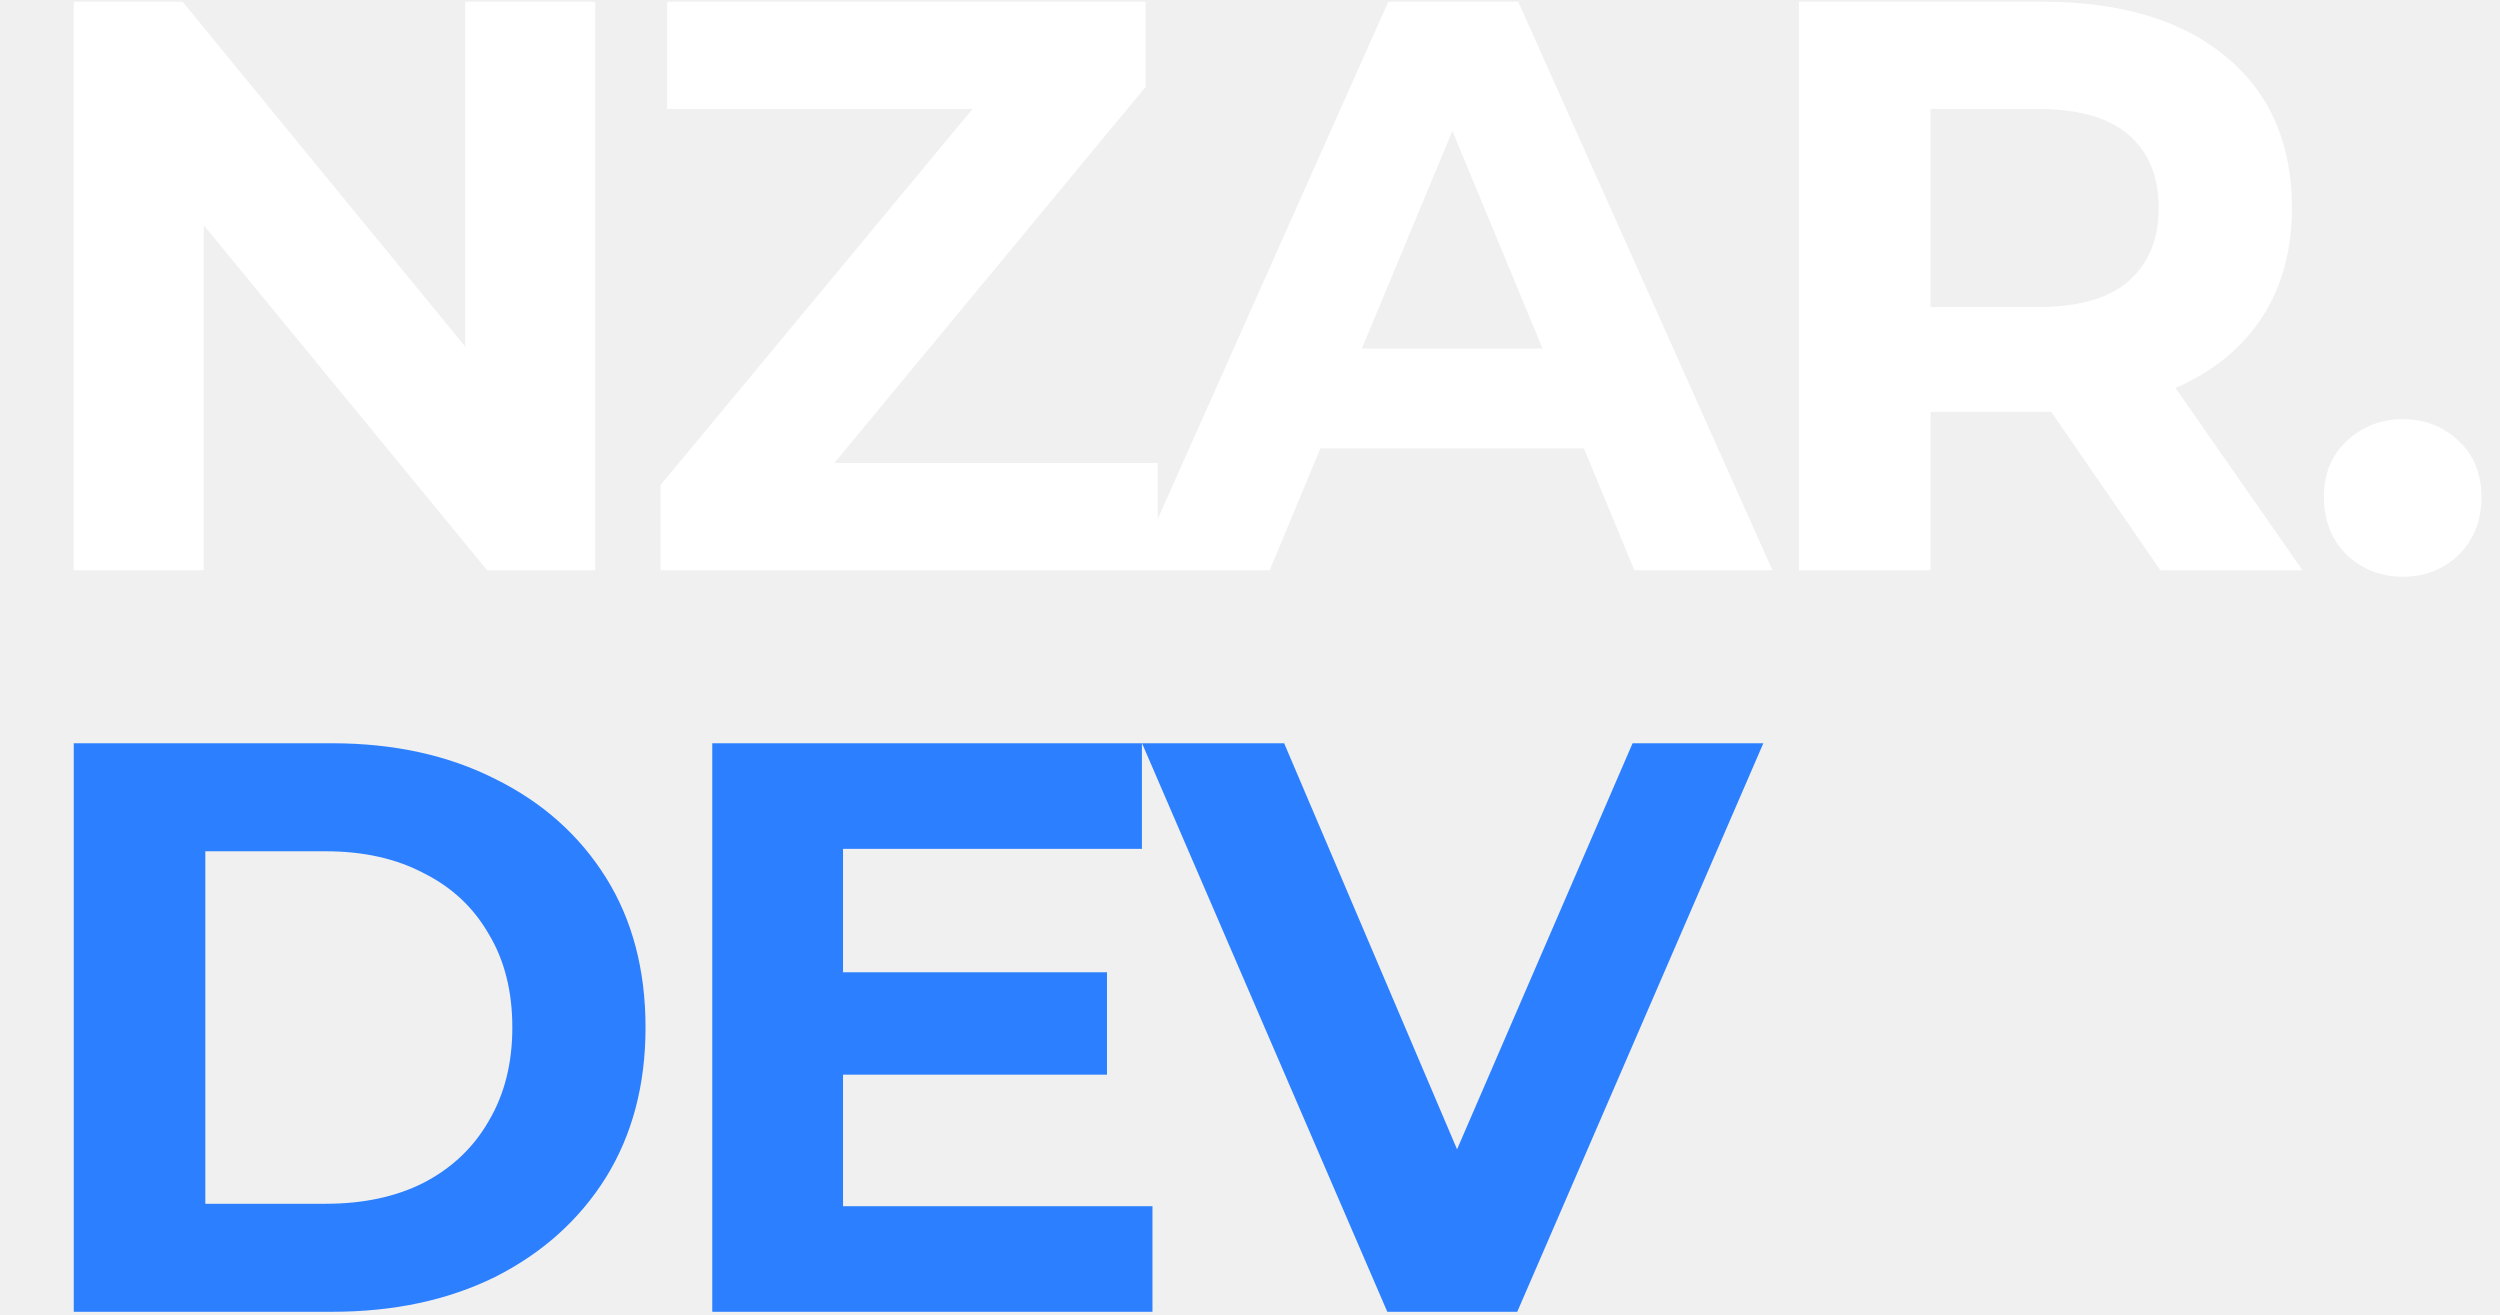
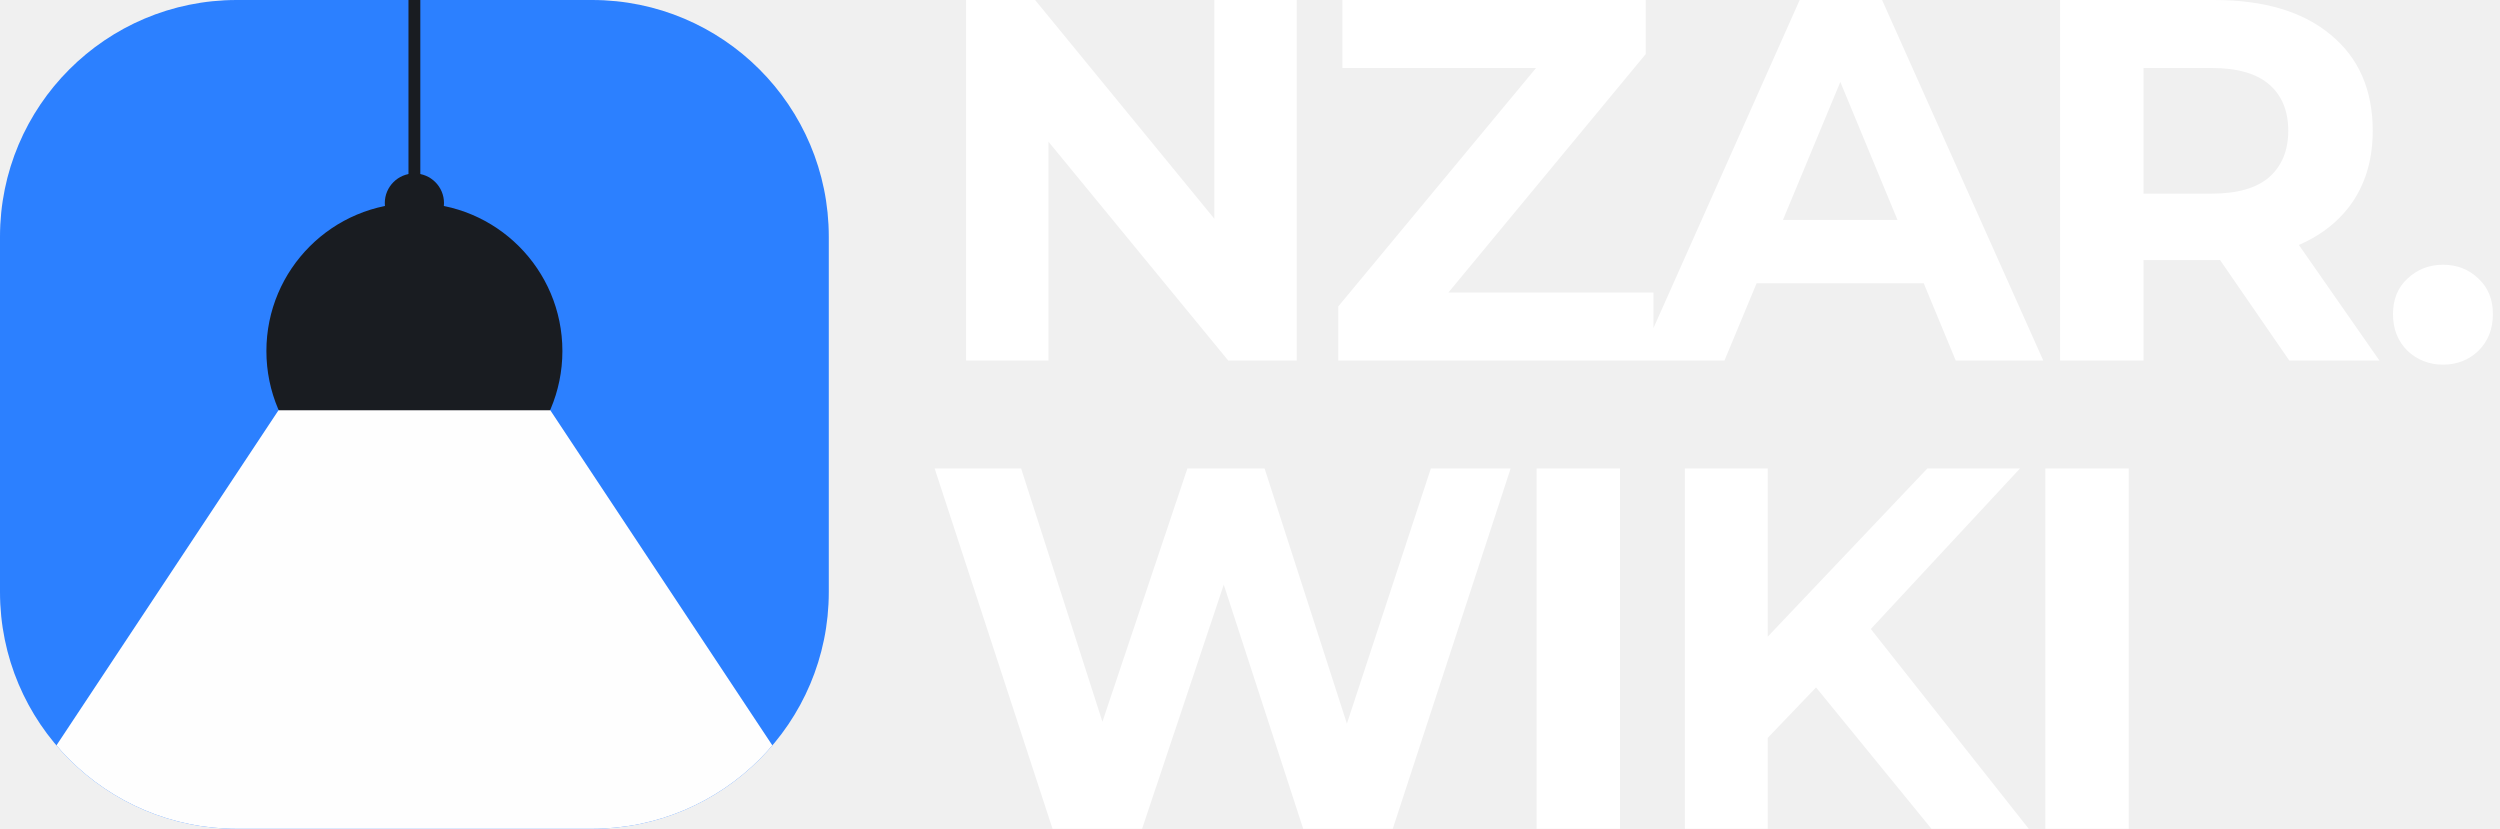
- <svg xmlns="http://www.w3.org/2000/svg" width="719" height="378" viewBox="0 0 719 378" fill="none">
-   <path d="M21.212 164V0.491H52.512L148.982 118.218H133.799V0.491H171.172V164H140.106L43.402 46.274H58.585V164H21.212ZM190.003 164V139.474L291.145 17.543L295.817 31.324H191.872V0.491H329.453V25.018L228.545 146.948L223.873 133.167H332.957V164H190.003ZM326.392 164L399.271 0.491H436.644L509.756 164H470.046L410.249 19.645H425.198L365.167 164H326.392ZM362.832 128.962L372.876 100.232H456.966L467.243 128.962H362.832ZM517.376 164V0.491H587.218C609.953 0.491 627.628 5.786 640.241 16.375C652.855 26.808 659.162 41.291 659.162 59.822C659.162 71.968 656.281 82.479 650.519 91.356C644.757 100.076 636.582 106.772 625.993 111.444C615.404 116.115 602.79 118.451 588.152 118.451H538.399L555.217 101.867V164H517.376ZM621.321 164L580.444 104.67H620.854L662.198 164H621.321ZM555.217 106.071L538.399 88.319H586.05C597.729 88.319 606.45 85.827 612.211 80.844C617.973 75.705 620.854 68.698 620.854 59.822C620.854 50.79 617.973 43.782 612.211 38.799C606.45 33.816 597.729 31.324 586.05 31.324H538.399L555.217 13.338V106.071ZM691.011 165.869C684.782 165.869 679.41 163.766 674.894 159.562C670.534 155.202 668.354 149.674 668.354 142.977C668.354 136.281 670.534 130.909 674.894 126.86C679.41 122.656 684.782 120.553 691.011 120.553C697.396 120.553 702.768 122.656 707.128 126.86C711.489 130.909 713.669 136.281 713.669 142.977C713.669 149.674 711.489 155.202 707.128 159.562C702.768 163.766 697.396 165.869 691.011 165.869Z" fill="white" />
-   <path d="M21.212 377.271V213.763H95.491C113.244 213.763 128.894 217.189 142.442 224.041C155.989 230.737 166.579 240.158 174.209 252.304C181.839 264.451 185.655 278.855 185.655 295.517C185.655 312.024 181.839 326.428 174.209 338.73C166.579 350.877 155.989 360.376 142.442 367.227C128.894 373.923 113.244 377.271 95.491 377.271H21.212ZM59.052 346.205H93.623C104.523 346.205 113.944 344.18 121.886 340.132C129.984 335.927 136.213 330.01 140.573 322.379C145.089 314.749 147.347 305.795 147.347 295.517C147.347 285.084 145.089 276.13 140.573 268.655C136.213 261.025 129.984 255.185 121.886 251.136C113.944 246.932 104.523 244.829 93.623 244.829H59.052V346.205ZM204.849 377.271V213.763H328.414V244.129H242.456V346.906H331.451V377.271H204.849ZM239.653 309.065V279.633H318.37V309.065H239.653ZM398.988 377.271L328.445 213.763H369.323L430.989 358.585H406.93L469.53 213.763H507.137L436.361 377.271H398.988Z" fill="#2C80FF" />
+ <svg xmlns="http://www.w3.org/2000/svg" width="4223" height="1400" viewBox="0 0 4223 1400" fill="none">
+   <g clip-path="url(#clip0_11_178)">
+     <rect width="1400" height="1400" rx="400" fill="#2C80FF" />
+     <line x1="700" y1="586" x2="700" stroke="#191C21" stroke-width="20" />
+     <circle cx="700" cy="593" r="250" fill="#191C21" />
+     <circle cx="700" cy="343" r="50" fill="#191C21" />
+     <path d="M1400 1403H0L470.453 693H929.562L1400 1403Z" fill="#FEFEFE" />
+   </g>
+   <g clip-path="url(#clip1_11_178)">
+     <path d="M1777.93 1400L1578.82 791.371H1724.89L1897.92 1330.44H1824.88L2005.73 791.371H2136.15L2310.05 1330.44H2239.62L2416.99 791.371H2551.76L2352.65 1400H2201.36L2047.47 927.008H2087.46L1929.22 1400H1777.93ZM2595.61 1400V791.371H2736.47V1400H2595.61ZM2972.2 1260.88L2964.38 1098.29L3255.65 791.371H3412.15L3149.57 1073.95L3071.32 1157.42L2972.2 1260.88ZM2846.13 1400V791.371H2986.11V1400H2846.13ZM3262.61 1400L3046.11 1134.81L3138.27 1034.82L3426.94 1400H3262.61ZM3454.96 1400V791.371H3595.82V1400H3454.96Z" fill="white" />
+     <path d="M1631.9 609V-4.14848e-05H1748.48L2107.79 438.48H2051.24V-4.14848e-05H2190.44V609H2074.73L1714.55 170.52H1771.1V609H1631.9ZM2260.58 609V517.65L2637.29 63.51L2654.69 114.84H2267.54V-4.14848e-05H2779.97V91.35L2404.13 545.49L2386.73 494.16H2793.02V609H2260.58ZM2768.57 609L3040.01 -4.14848e-05H3179.21L3451.52 609H3303.62L3080.9 71.34H3136.58L2912.99 609H2768.57ZM2904.29 478.5L2941.7 371.49H3254.9L3293.18 478.5H2904.29ZM3479.91 609V-4.14848e-05H3740.04C3824.72 -4.14848e-05 3890.55 19.72 3937.53 59.16C3984.51 98.02 4008 151.96 4008 220.98C4008 266.22 3997.27 305.37 3975.81 338.43C3954.35 370.91 3923.9 395.85 3884.46 413.25C3845.02 430.65 3798.04 439.35 3743.52 439.35H3558.21L3620.85 377.58V609H3479.91ZM3867.06 609L3714.81 388.02H3865.32L4019.31 609H3867.06ZM3620.85 393.24L3558.21 327.12H3735.69C3779.19 327.12 3811.67 317.84 3833.13 299.28C3854.59 280.14 3865.32 254.04 3865.32 220.98C3865.32 187.34 3854.59 161.24 3833.13 142.68C3811.67 124.12 3779.19 114.84 3735.69 114.84H3558.21L3620.85 47.85V393.24ZM4126.62 615.96C4103.42 615.96 4083.41 608.13 4066.59 592.47C4050.35 576.23 4042.23 555.64 4042.23 530.7C4042.23 505.76 4050.35 485.75 4066.59 470.67C4083.41 455.01 4103.42 447.18 4126.62 447.18C4150.4 447.18 4170.41 455.01 4186.65 470.67C4202.89 485.75 4211.01 505.76 4211.01 530.7C4211.01 555.64 4202.89 576.23 4186.65 592.47C4170.41 608.13 4150.4 615.96 4126.62 615.96Z" fill="white" />
+   </g>
+   <defs>
+     <clipPath id="clip0_11_178">
+       <rect width="1400" height="1400" rx="400" fill="white" />
+     </clipPath>
+     <clipPath id="clip1_11_178">
+       <rect width="2662.96" height="1400" fill="white" transform="translate(1560)" />
+     </clipPath>
+   </defs>
</svg>
